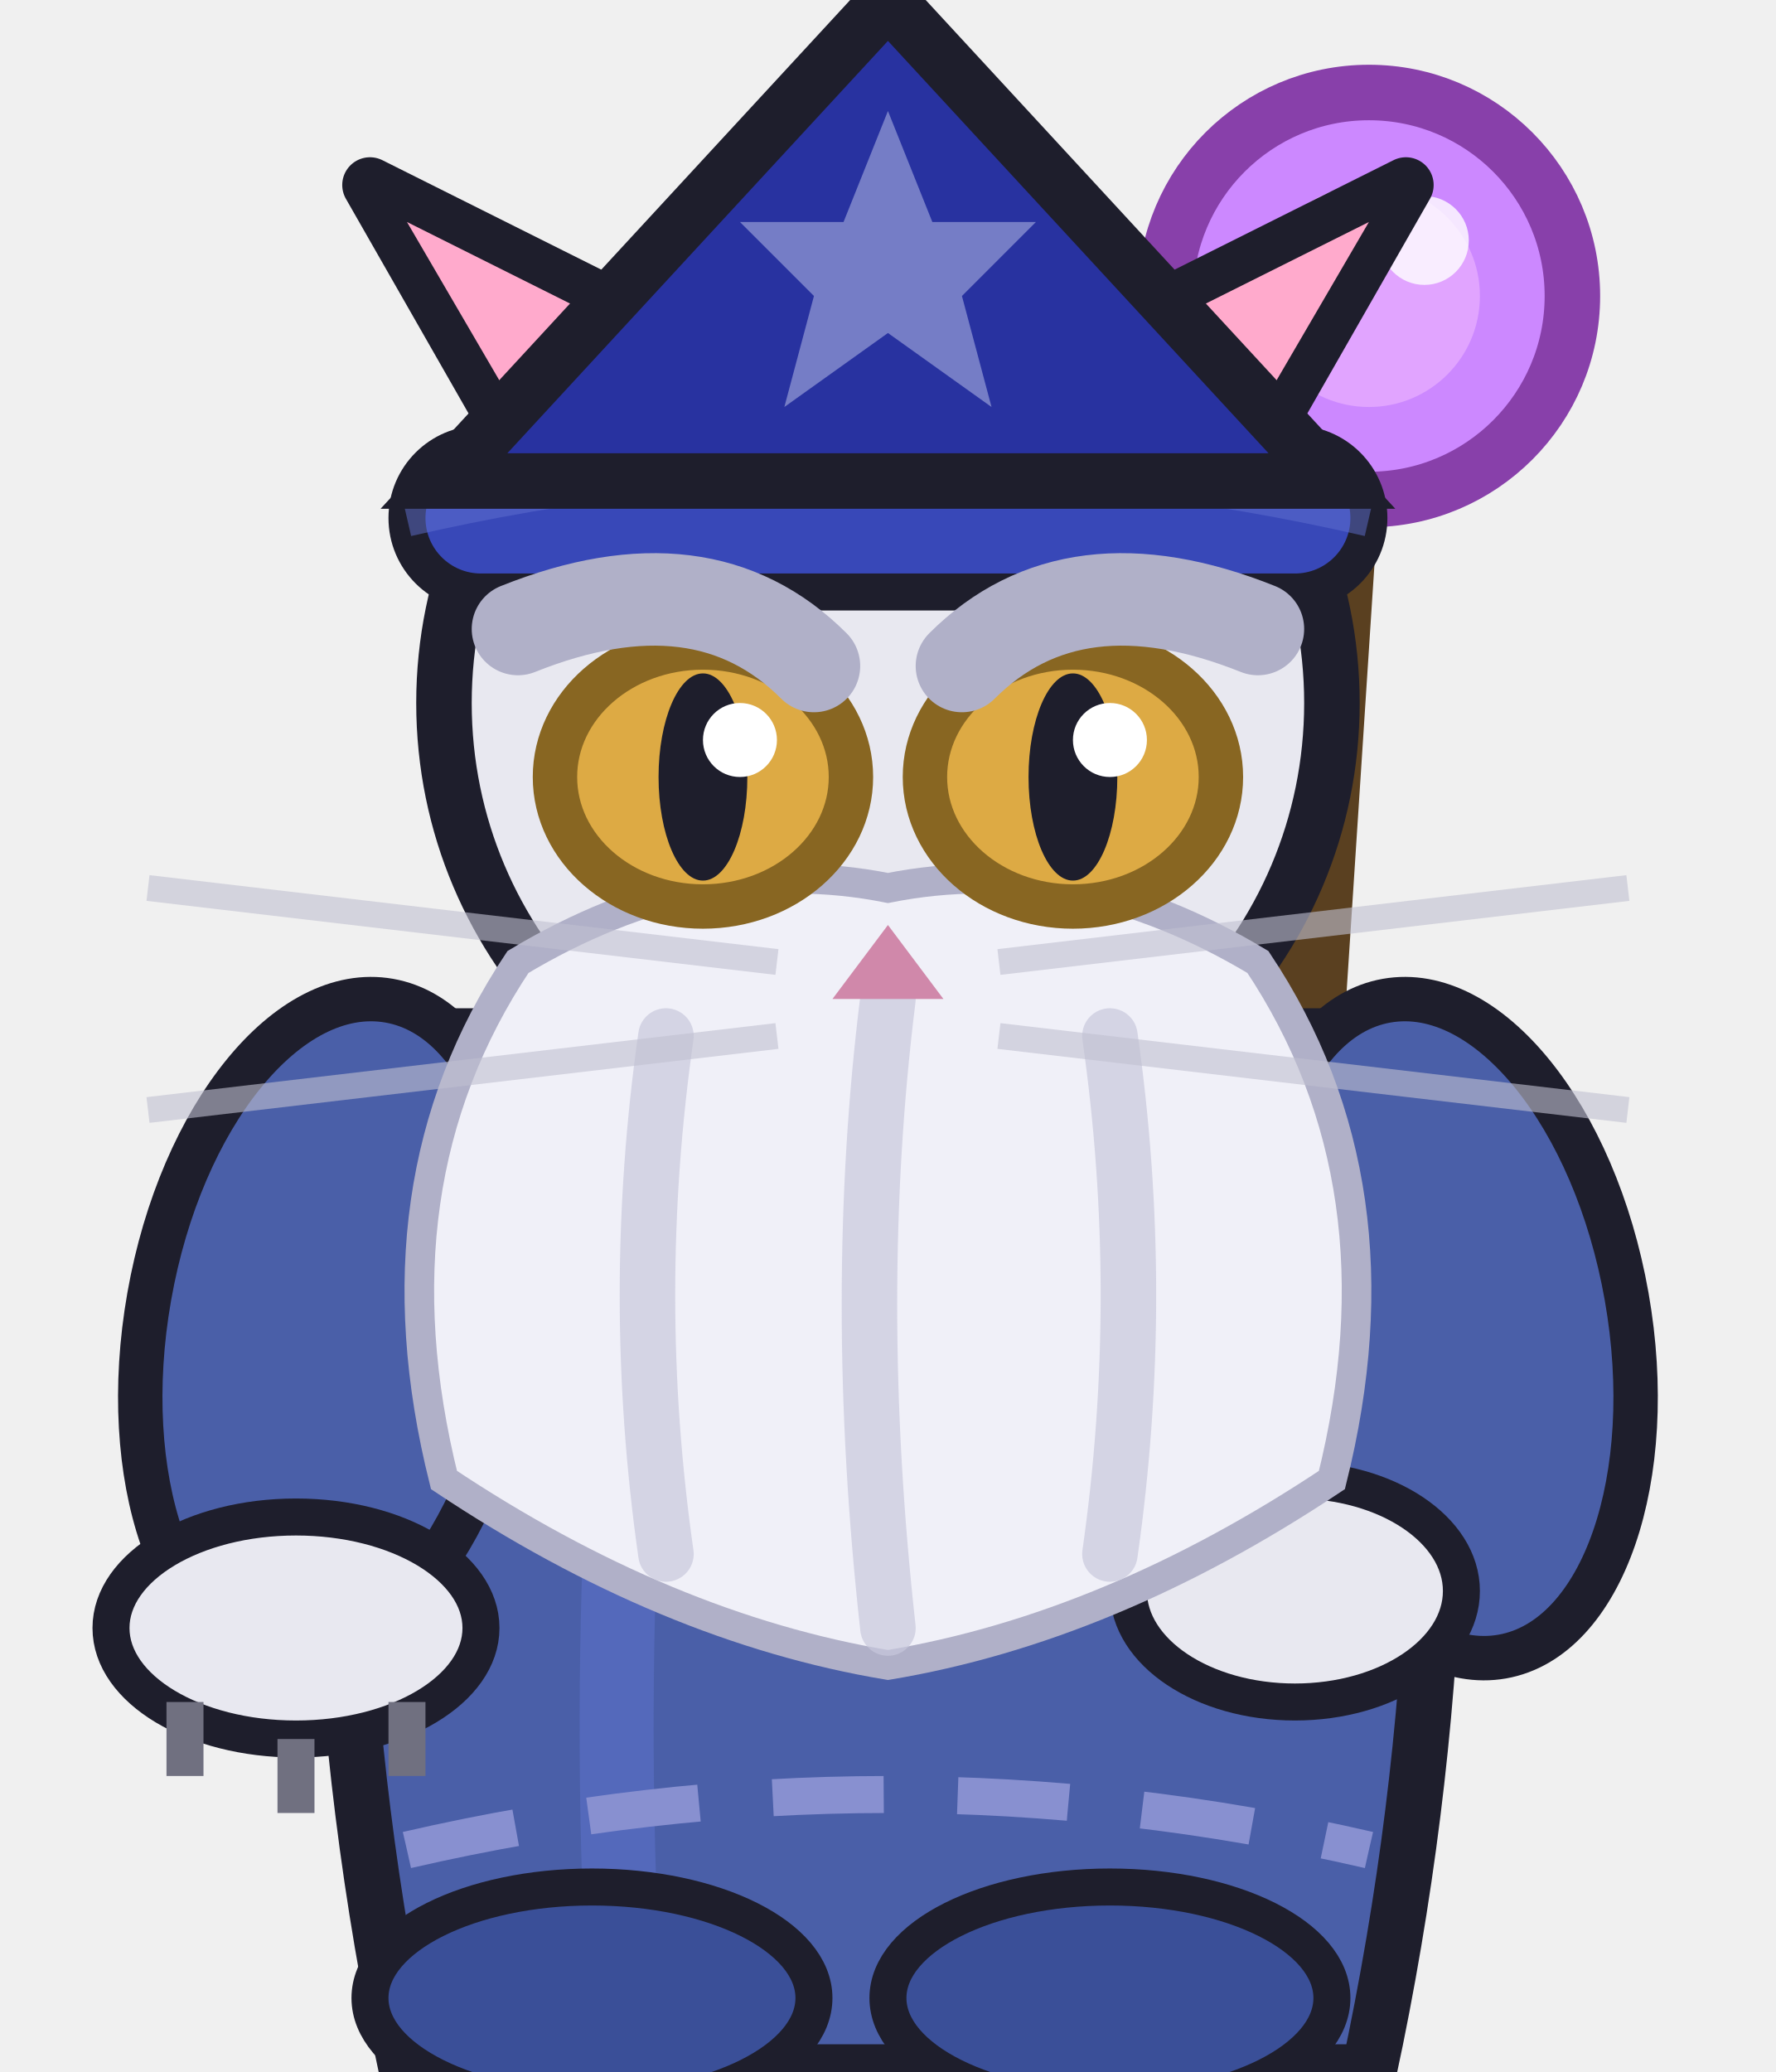
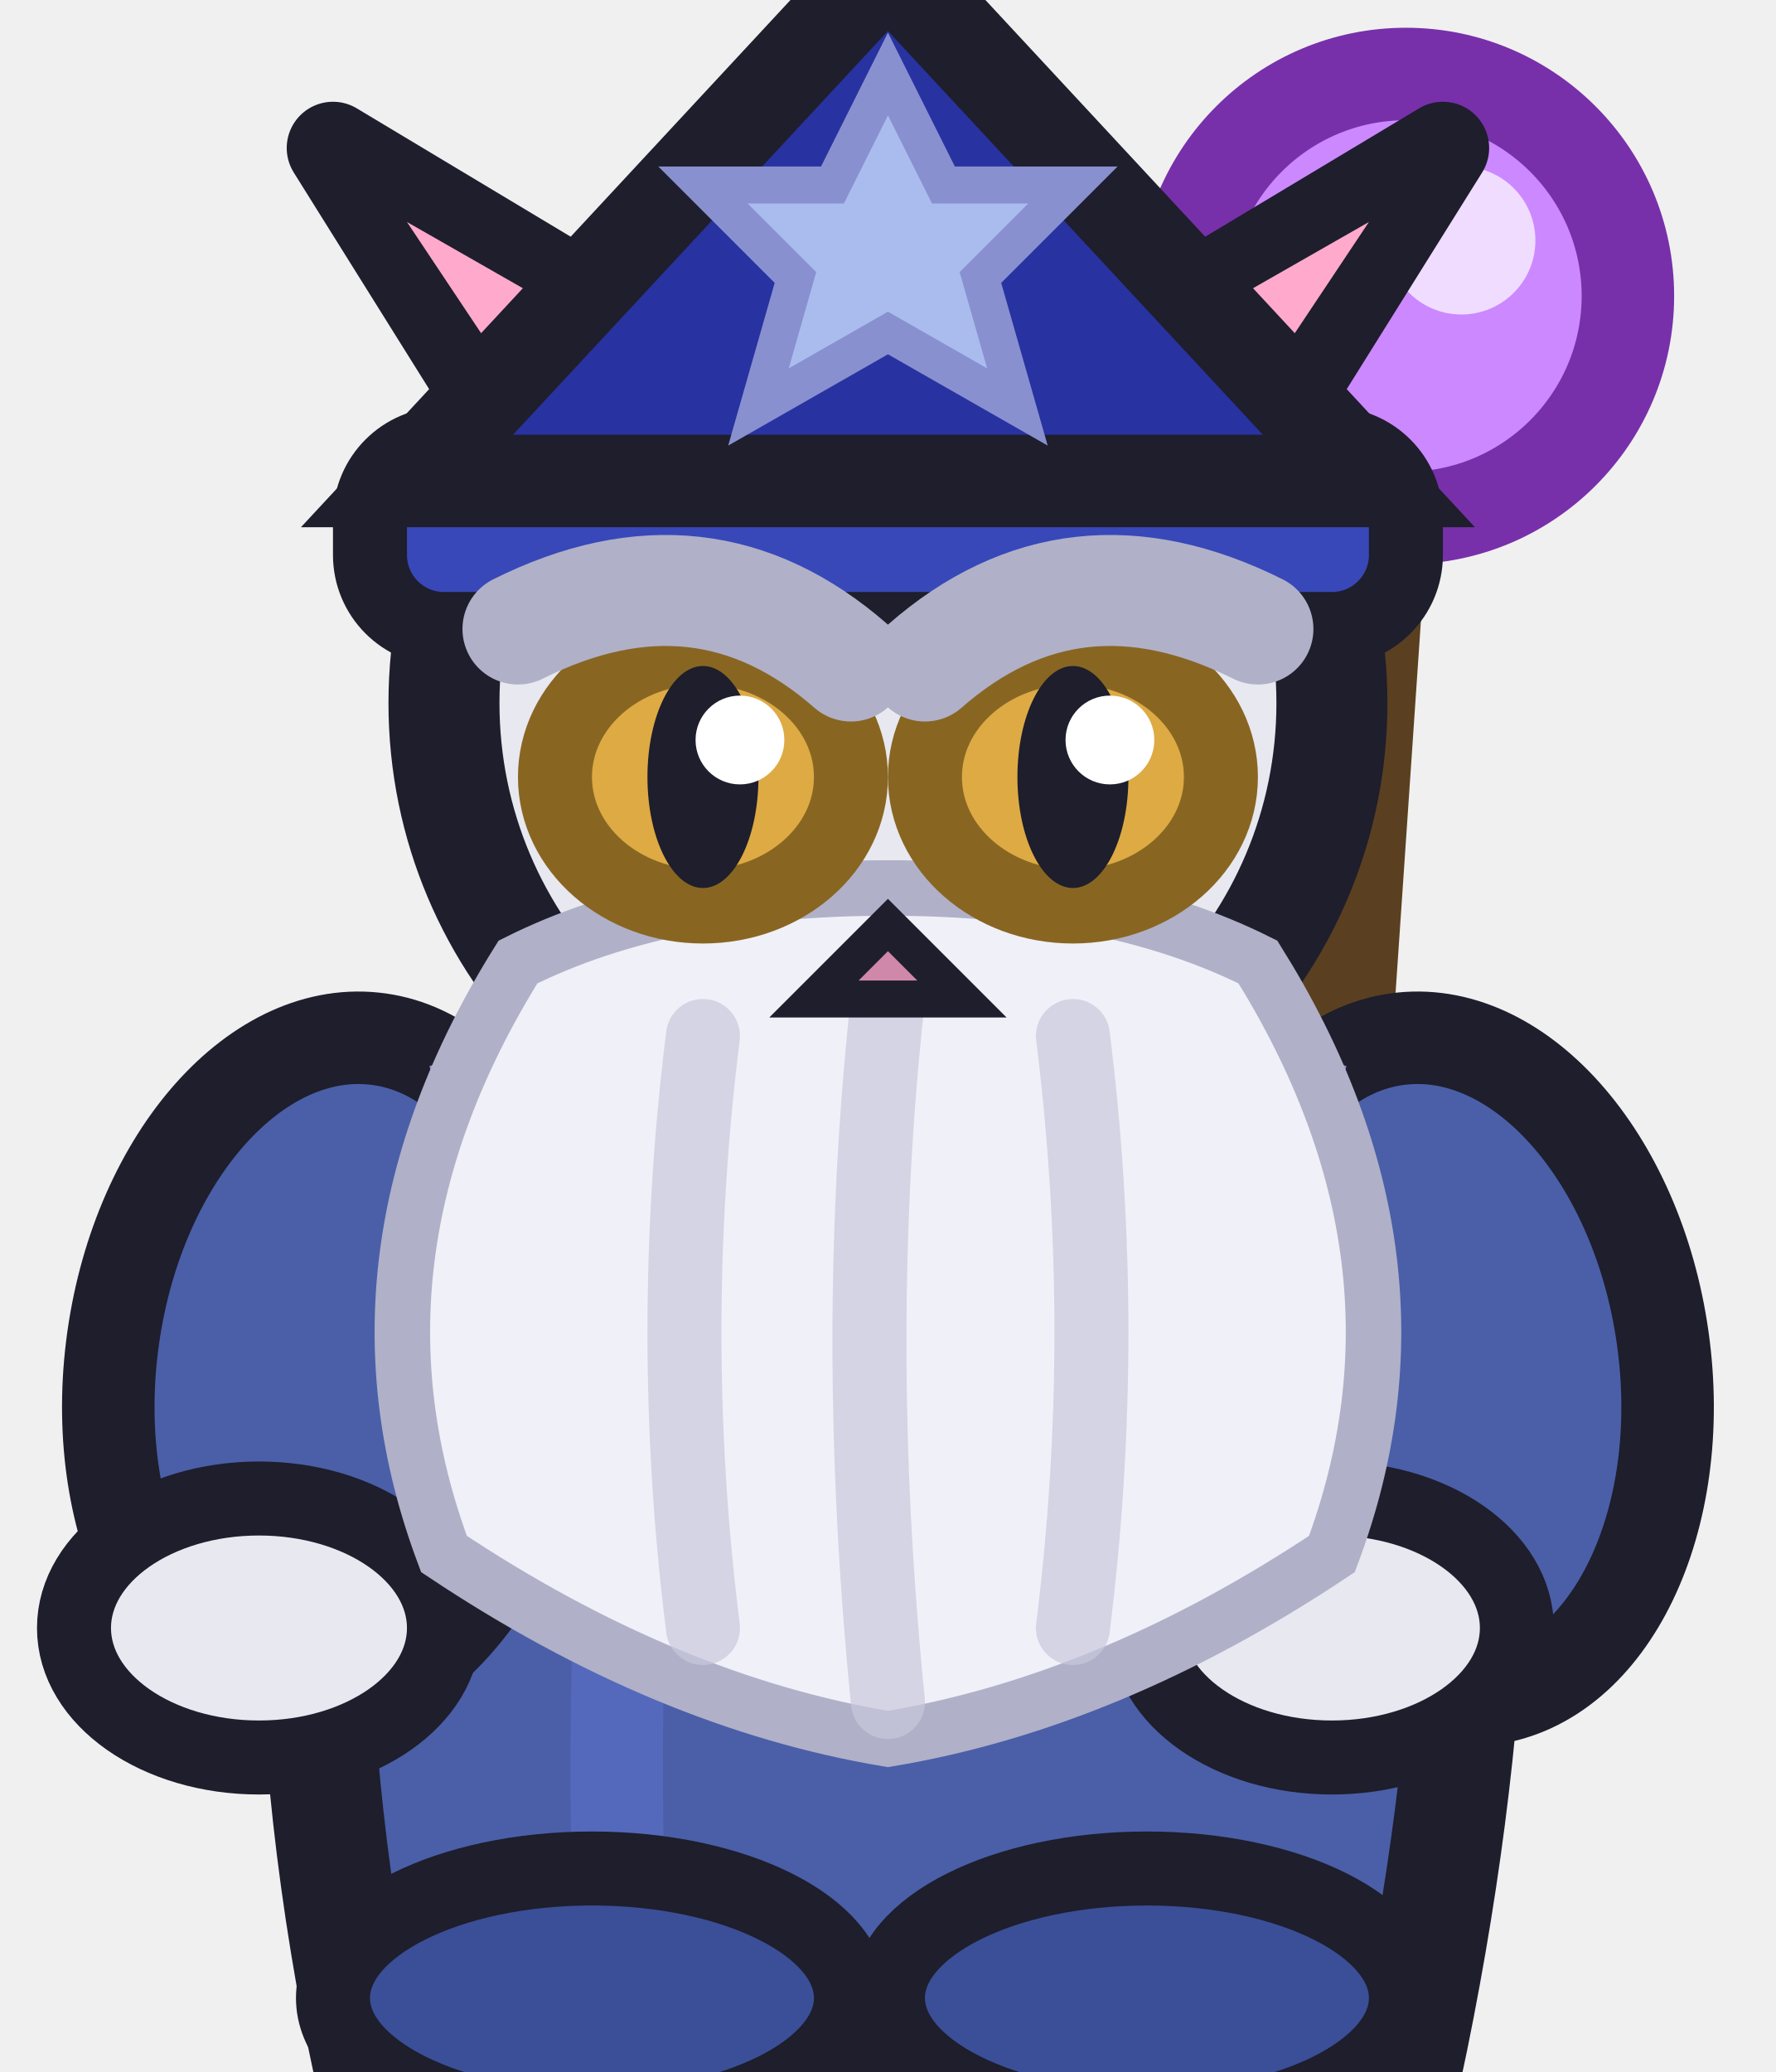
<svg xmlns="http://www.w3.org/2000/svg" viewBox="0 0 48 56">
-   <line x1="36" y1="6" x2="33" y2="52" stroke="#5A4020" stroke-width="3.5" stroke-linecap="round" />
-   <circle cx="37" cy="8" r="5.5" fill="#CC88FF" stroke="#8840AA" stroke-width="1.5" />
-   <circle cx="37" cy="8" r="3" fill="#EEB8FF" opacity="0.6" />
-   <circle cx="38.5" cy="6.5" r="1.2" fill="white" opacity="0.8" />
-   <path d="M10,28 Q8,42 11,56 L37,56 Q40,42 38,28 Z" fill="#4A5FA8" stroke="#1E1E2C" stroke-width="1.5" />
-   <path d="M18,28 Q16,42 17,56" fill="none" stroke="#5A70C8" stroke-width="2" opacity="0.6" />
-   <path d="M11,50 Q24,47 37,50" fill="none" stroke="#8890D0" stroke-width="1" stroke-dasharray="3,2" />
-   <ellipse cx="10" cy="36" rx="5" ry="9" fill="#4A5FA8" stroke="#1E1E2C" stroke-width="1.2" transform="rotate(10,10,30)" />
-   <ellipse cx="38" cy="36" rx="5" ry="9" fill="#4A5FA8" stroke="#1E1E2C" stroke-width="1.2" transform="rotate(-10,38,30)" />
-   <ellipse cx="8" cy="44" rx="5" ry="3" fill="#E8E8F0" stroke="#1E1E2C" stroke-width="1" />
-   <line x1="5" y1="46" x2="5" y2="48" stroke="#707080" stroke-width="1" />
-   <line x1="8" y1="47" x2="8" y2="49" stroke="#707080" stroke-width="1" />
-   <line x1="11" y1="46" x2="11" y2="48" stroke="#707080" stroke-width="1" />
-   <ellipse cx="35" cy="43" rx="4.5" ry="3" fill="#E8E8F0" stroke="#1E1E2C" stroke-width="1" />
-   <ellipse cx="16" cy="54" rx="6" ry="3" fill="#3A4F98" stroke="#1E1E2C" stroke-width="1" />
-   <ellipse cx="30" cy="54" rx="6" ry="3" fill="#3A4F98" stroke="#1E1E2C" stroke-width="1" />
-   <path d="M13,29 Q24,25 35,29" fill="none" stroke="#8890D0" stroke-width="2" />
-   <circle cx="24" cy="19" r="12" fill="#E8E8F0" stroke="#1E1E2C" stroke-width="1.5" />
-   <polygon points="14,12 10,5 18,9" fill="#E8E8F0" stroke="#1E1E2C" stroke-width="1.5" stroke-linejoin="round" />
-   <polygon points="14.5,12 11,6 18,9.5" fill="#FFAACC" />
-   <polygon points="34,12 38,5 30,9" fill="#E8E8F0" stroke="#1E1E2C" stroke-width="1.5" stroke-linejoin="round" />
-   <polygon points="33.5,12 37,6 30,9.5" fill="#FFAACC" />
-   <rect x="11" y="12" width="26" height="4" rx="2" fill="#3848B8" stroke="#1E1E2C" stroke-width="1" />
-   <path d="M11,14 Q24,11 37,14" fill="none" stroke="#6070D0" stroke-width="1" opacity="0.5" />
-   <polygon points="12,13 24,0 36,13" fill="#2832A0" stroke="#1E1E2C" stroke-width="1.5" />
-   <polygon points="24,3 25.2,6 28,6 26,8 26.8,11 24,9 21.2,11 22,8 20,6 22.8,6" fill="#8890D0" opacity="0.8" />
-   <path d="M14,26 Q10,32 12,40 Q18,44 24,45 Q30,44 36,40 Q38,32 34,26 Q29,23 24,24 Q19,23 14,26 Z" fill="#F0F0F8" stroke="#B0B0C8" stroke-width="0.8" />
-   <path d="M18,28 Q17,35 18,42" fill="none" stroke="#C8C8DC" stroke-width="1.5" stroke-linecap="round" opacity="0.7" />
-   <path d="M24,27 Q23,35 24,44" fill="none" stroke="#C8C8DC" stroke-width="1.5" stroke-linecap="round" opacity="0.7" />
-   <path d="M30,28 Q31,35 30,42" fill="none" stroke="#C8C8DC" stroke-width="1.5" stroke-linecap="round" opacity="0.7" />
-   <ellipse cx="19" cy="21" rx="4" ry="3.5" fill="#DDAA44" stroke="#886622" stroke-width="1.2" />
-   <ellipse cx="29" cy="21" rx="4" ry="3.5" fill="#DDAA44" stroke="#886622" stroke-width="1.2" />
-   <ellipse cx="19" cy="21" rx="1.2" ry="2.8" fill="#1E1E2C" />
-   <ellipse cx="29" cy="21" rx="1.2" ry="2.8" fill="#1E1E2C" />
-   <circle cx="20" cy="20" r="1" fill="white" />
-   <circle cx="30" cy="20" r="1" fill="white" />
-   <path d="M14,17 Q19,15 22,18" fill="none" stroke="#B0B0C8" stroke-width="2.5" stroke-linecap="round" />
-   <path d="M26,18 Q29,15 34,17" fill="none" stroke="#B0B0C8" stroke-width="2.5" stroke-linecap="round" />
-   <polygon points="24,25 22.5,27 25.5,27" fill="#D088AA" />
-   <line x1="21" y1="26" x2="4" y2="24" stroke="#C0C0D0" stroke-width="0.7" opacity="0.6" />
-   <line x1="21" y1="28" x2="4" y2="30" stroke="#C0C0D0" stroke-width="0.7" opacity="0.6" />
-   <line x1="27" y1="26" x2="44" y2="24" stroke="#C0C0D0" stroke-width="0.7" opacity="0.6" />
-   <line x1="27" y1="28" x2="44" y2="30" stroke="#C0C0D0" stroke-width="0.7" opacity="0.6" />
+   <line x1="37" y1="8" x2="34" y2="52" stroke="#5A4020" stroke-width="4" stroke-linecap="round" />
+   <circle cx="38" cy="8" r="6" fill="#CC88FF" stroke="#7730AA" stroke-width="2.5" />
+   <circle cx="39.5" cy="6.5" r="2" fill="white" opacity="0.7" />
+   <path d="M10,30 Q7,42 10,56 L38,56 Q41,42 39,30 Z" fill="#4A5FA8" stroke="#1E1E2C" stroke-width="3" />
+   <path d="M18,30 Q16,44 17,56" fill="none" stroke="#5A70C8" stroke-width="2.5" opacity="0.6" />
+   <ellipse cx="9" cy="37" rx="6" ry="9" fill="#4A5FA8" stroke="#1E1E2C" stroke-width="2.5" transform="rotate(8,9,37)" />
+   <ellipse cx="39" cy="37" rx="6" ry="9" fill="#4A5FA8" stroke="#1E1E2C" stroke-width="2.5" transform="rotate(-8,39,37)" />
+   <ellipse cx="7" cy="44" rx="5" ry="3.5" fill="#E8E8F0" stroke="#1E1E2C" stroke-width="2" />
+   <ellipse cx="36" cy="44" rx="5" ry="3.5" fill="#E8E8F0" stroke="#1E1E2C" stroke-width="2" />
+   <ellipse cx="16" cy="54" rx="7" ry="3.5" fill="#3A4F98" stroke="#1E1E2C" stroke-width="2" />
+   <ellipse cx="31" cy="54" rx="7" ry="3.5" fill="#3A4F98" stroke="#1E1E2C" stroke-width="2" />
+   <path d="M12,30 Q24,26 36,30" fill="none" stroke="#8890D0" stroke-width="2.5" />
+   <circle cx="24" cy="19" r="12" fill="#E8E8F0" stroke="#1E1E2C" stroke-width="3" />
+   <polygon points="14,12 9,4 19,10" fill="#E8E8F0" stroke="#1E1E2C" stroke-width="2.5" stroke-linejoin="round" />
+   <polygon points="15,12 11,6 18,10" fill="#FFAACC" />
+   <polygon points="34,12 39,4 29,10" fill="#E8E8F0" stroke="#1E1E2C" stroke-width="2.5" stroke-linejoin="round" />
+   <polygon points="33,12 37,6 30,10" fill="#FFAACC" />
+   <rect x="10" y="12" width="28" height="5" rx="2" fill="#3848B8" stroke="#1E1E2C" stroke-width="2" />
+   <polygon points="11,13 24,-1 37,13" fill="#2832A0" stroke="#1E1E2C" stroke-width="2.5" />
+   <polygon points="24,2 25.5,5 29,5 26.5,7.5 27.5,11 24,9 20.5,11 21.5,7.5 19,5 22.5,5" fill="#AABBEE" stroke="#8890D0" stroke-width="1" />
+   <path d="M14,26 Q9,34 12,42 Q18,46 24,47 Q30,46 36,42 Q39,34 34,26 Q30,24 24,24 Q18,24 14,26 Z" fill="#F0F0F8" stroke="#B0B0C8" stroke-width="1.5" />
+   <path d="M19,28 Q18,36 19,44" fill="none" stroke="#C8C8DC" stroke-width="2" stroke-linecap="round" opacity="0.7" />
+   <path d="M24,27 Q23,36 24,46" fill="none" stroke="#C8C8DC" stroke-width="2" stroke-linecap="round" opacity="0.7" />
+   <path d="M29,28 Q30,36 29,44" fill="none" stroke="#C8C8DC" stroke-width="2" stroke-linecap="round" opacity="0.7" />
+   <ellipse cx="19" cy="21" rx="4" ry="3.5" fill="#DDAA44" stroke="#886622" stroke-width="2" />
+   <ellipse cx="29" cy="21" rx="4" ry="3.5" fill="#DDAA44" stroke="#886622" stroke-width="2" />
+   <ellipse cx="19" cy="21" rx="1.5" ry="3" fill="#1E1E2C" />
+   <ellipse cx="29" cy="21" rx="1.5" ry="3" fill="#1E1E2C" />
+   <circle cx="20" cy="20" r="1.2" fill="white" />
+   <circle cx="30" cy="20" r="1.2" fill="white" />
+   <path d="M14,17 Q19,14.5 23,18" fill="none" stroke="#B0B0C8" stroke-width="3" stroke-linecap="round" />
+   <path d="M25,18 Q29,14.5 34,17" fill="none" stroke="#B0B0C8" stroke-width="3" stroke-linecap="round" />
+   <polygon points="24,25 22,27 26,27" fill="#D088AA" stroke="#1E1E2C" stroke-width="1" />
</svg>
